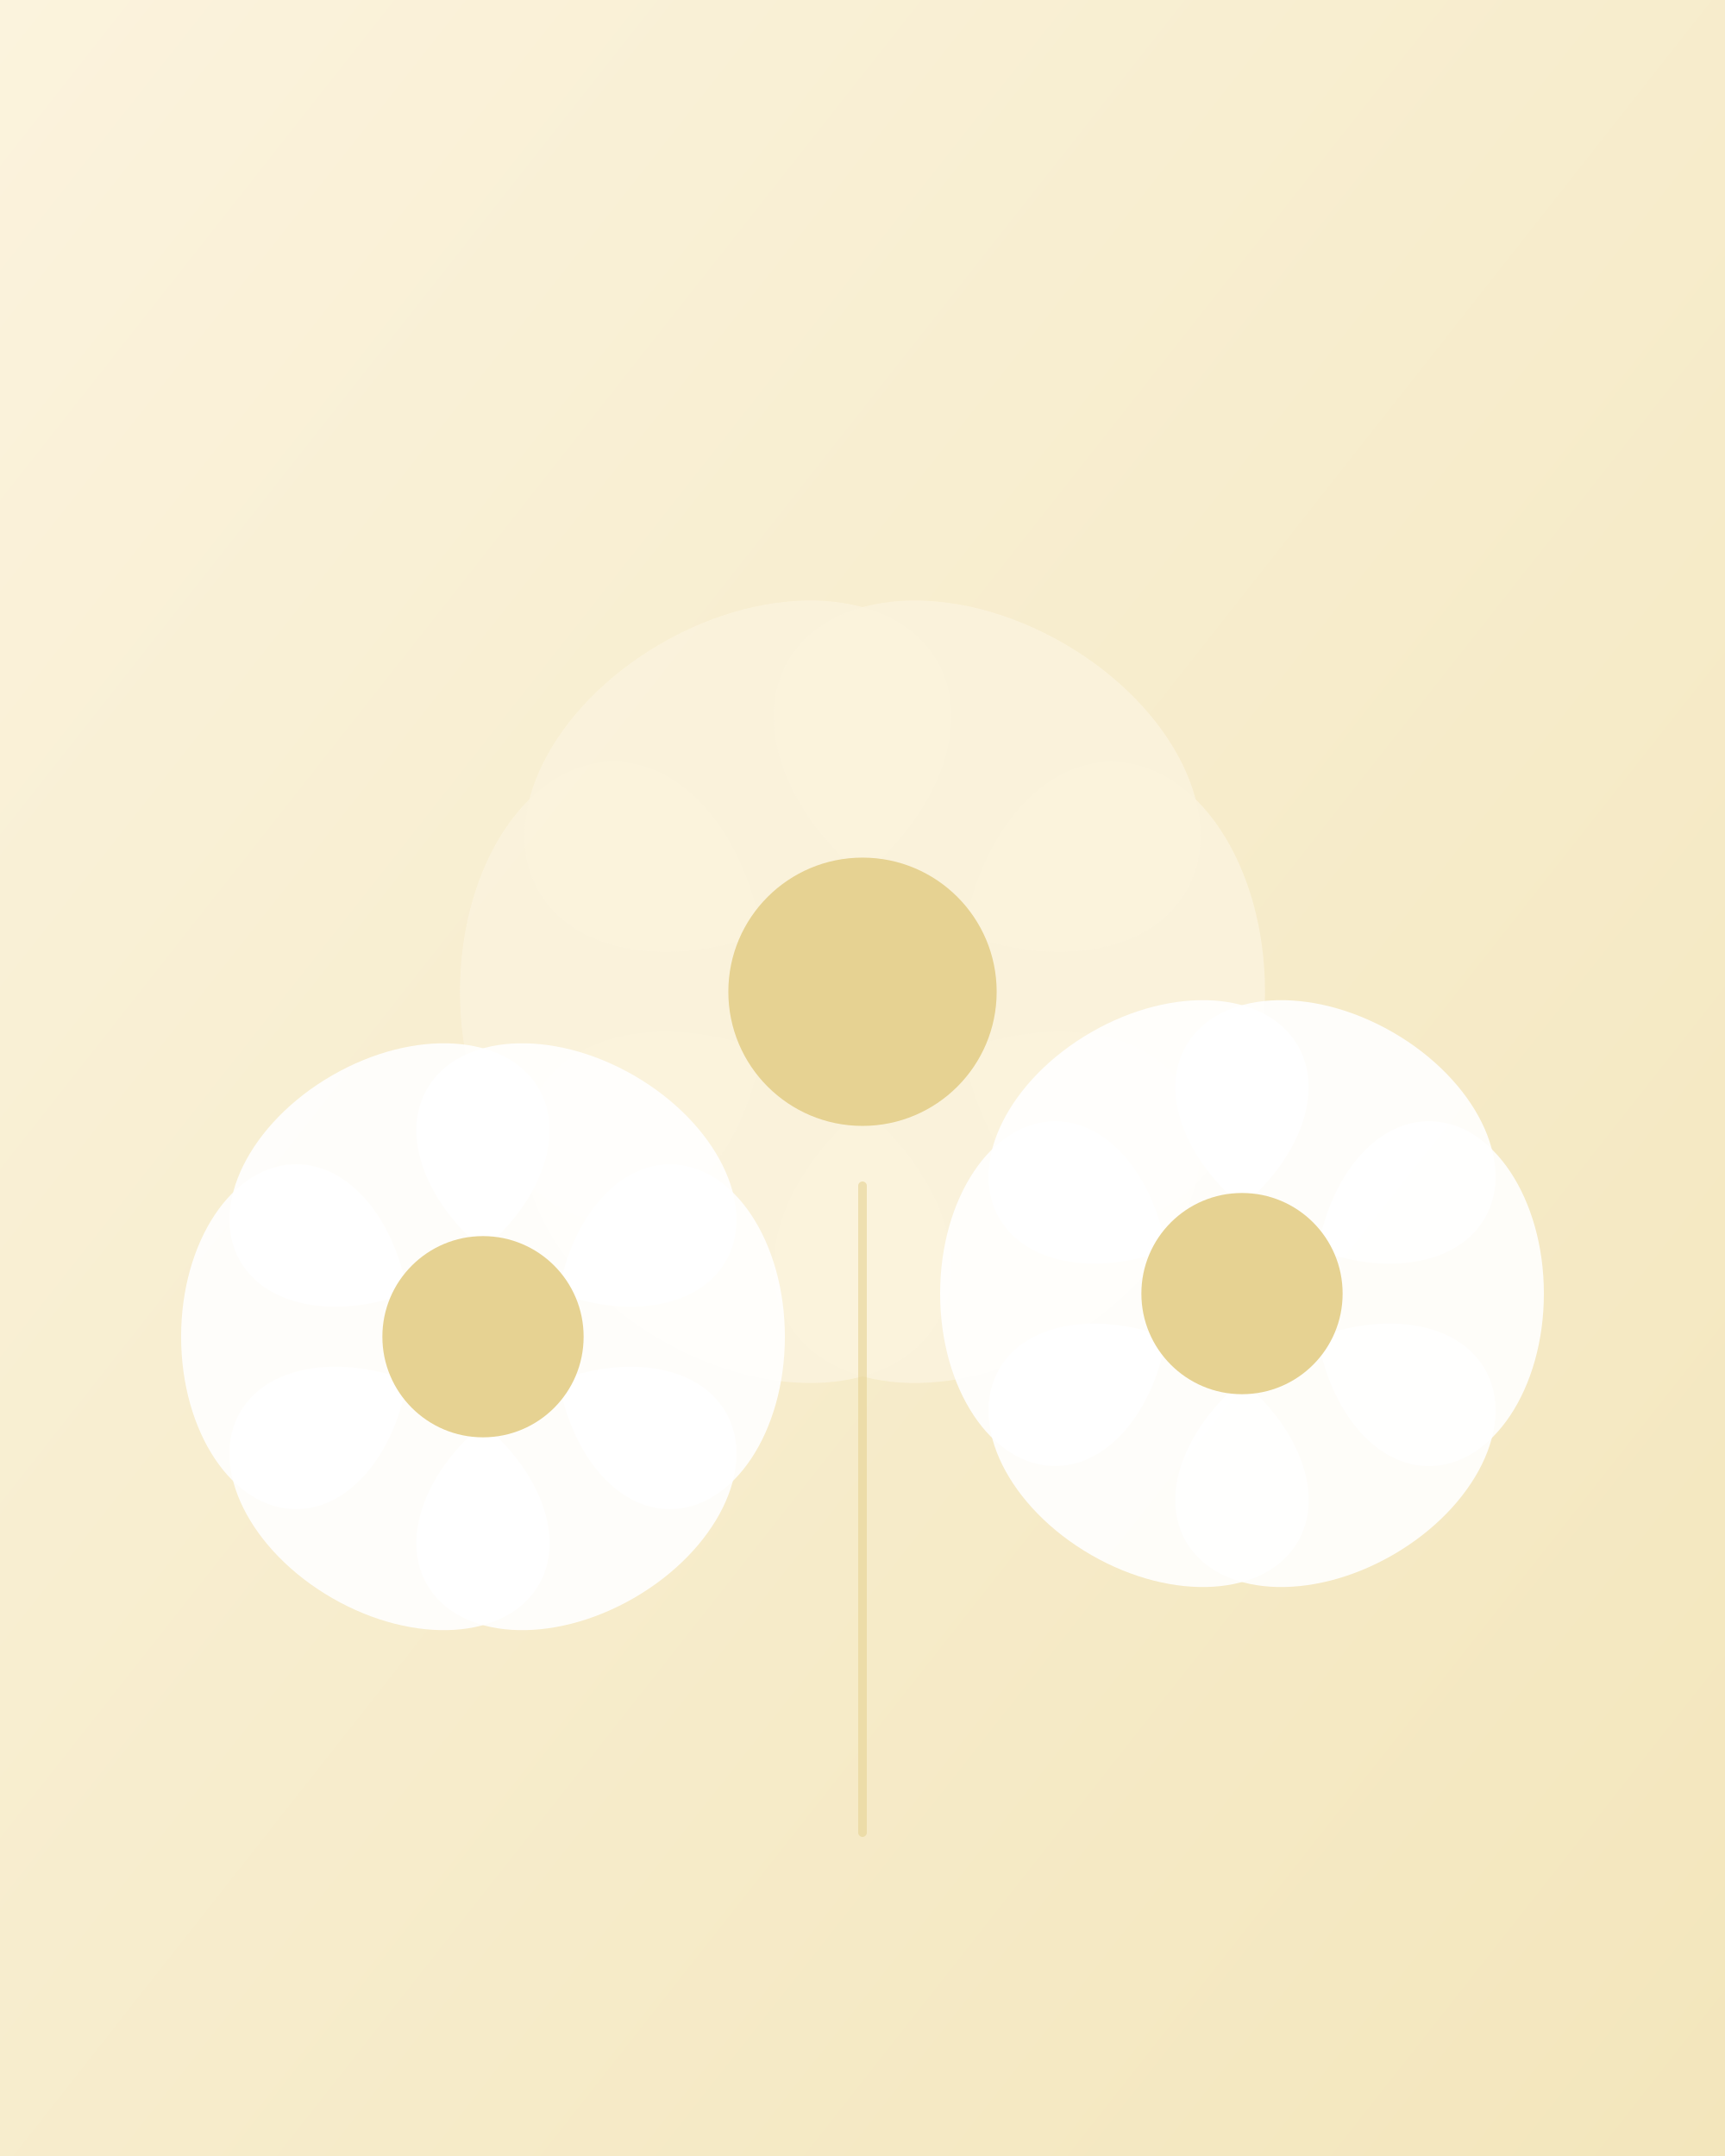
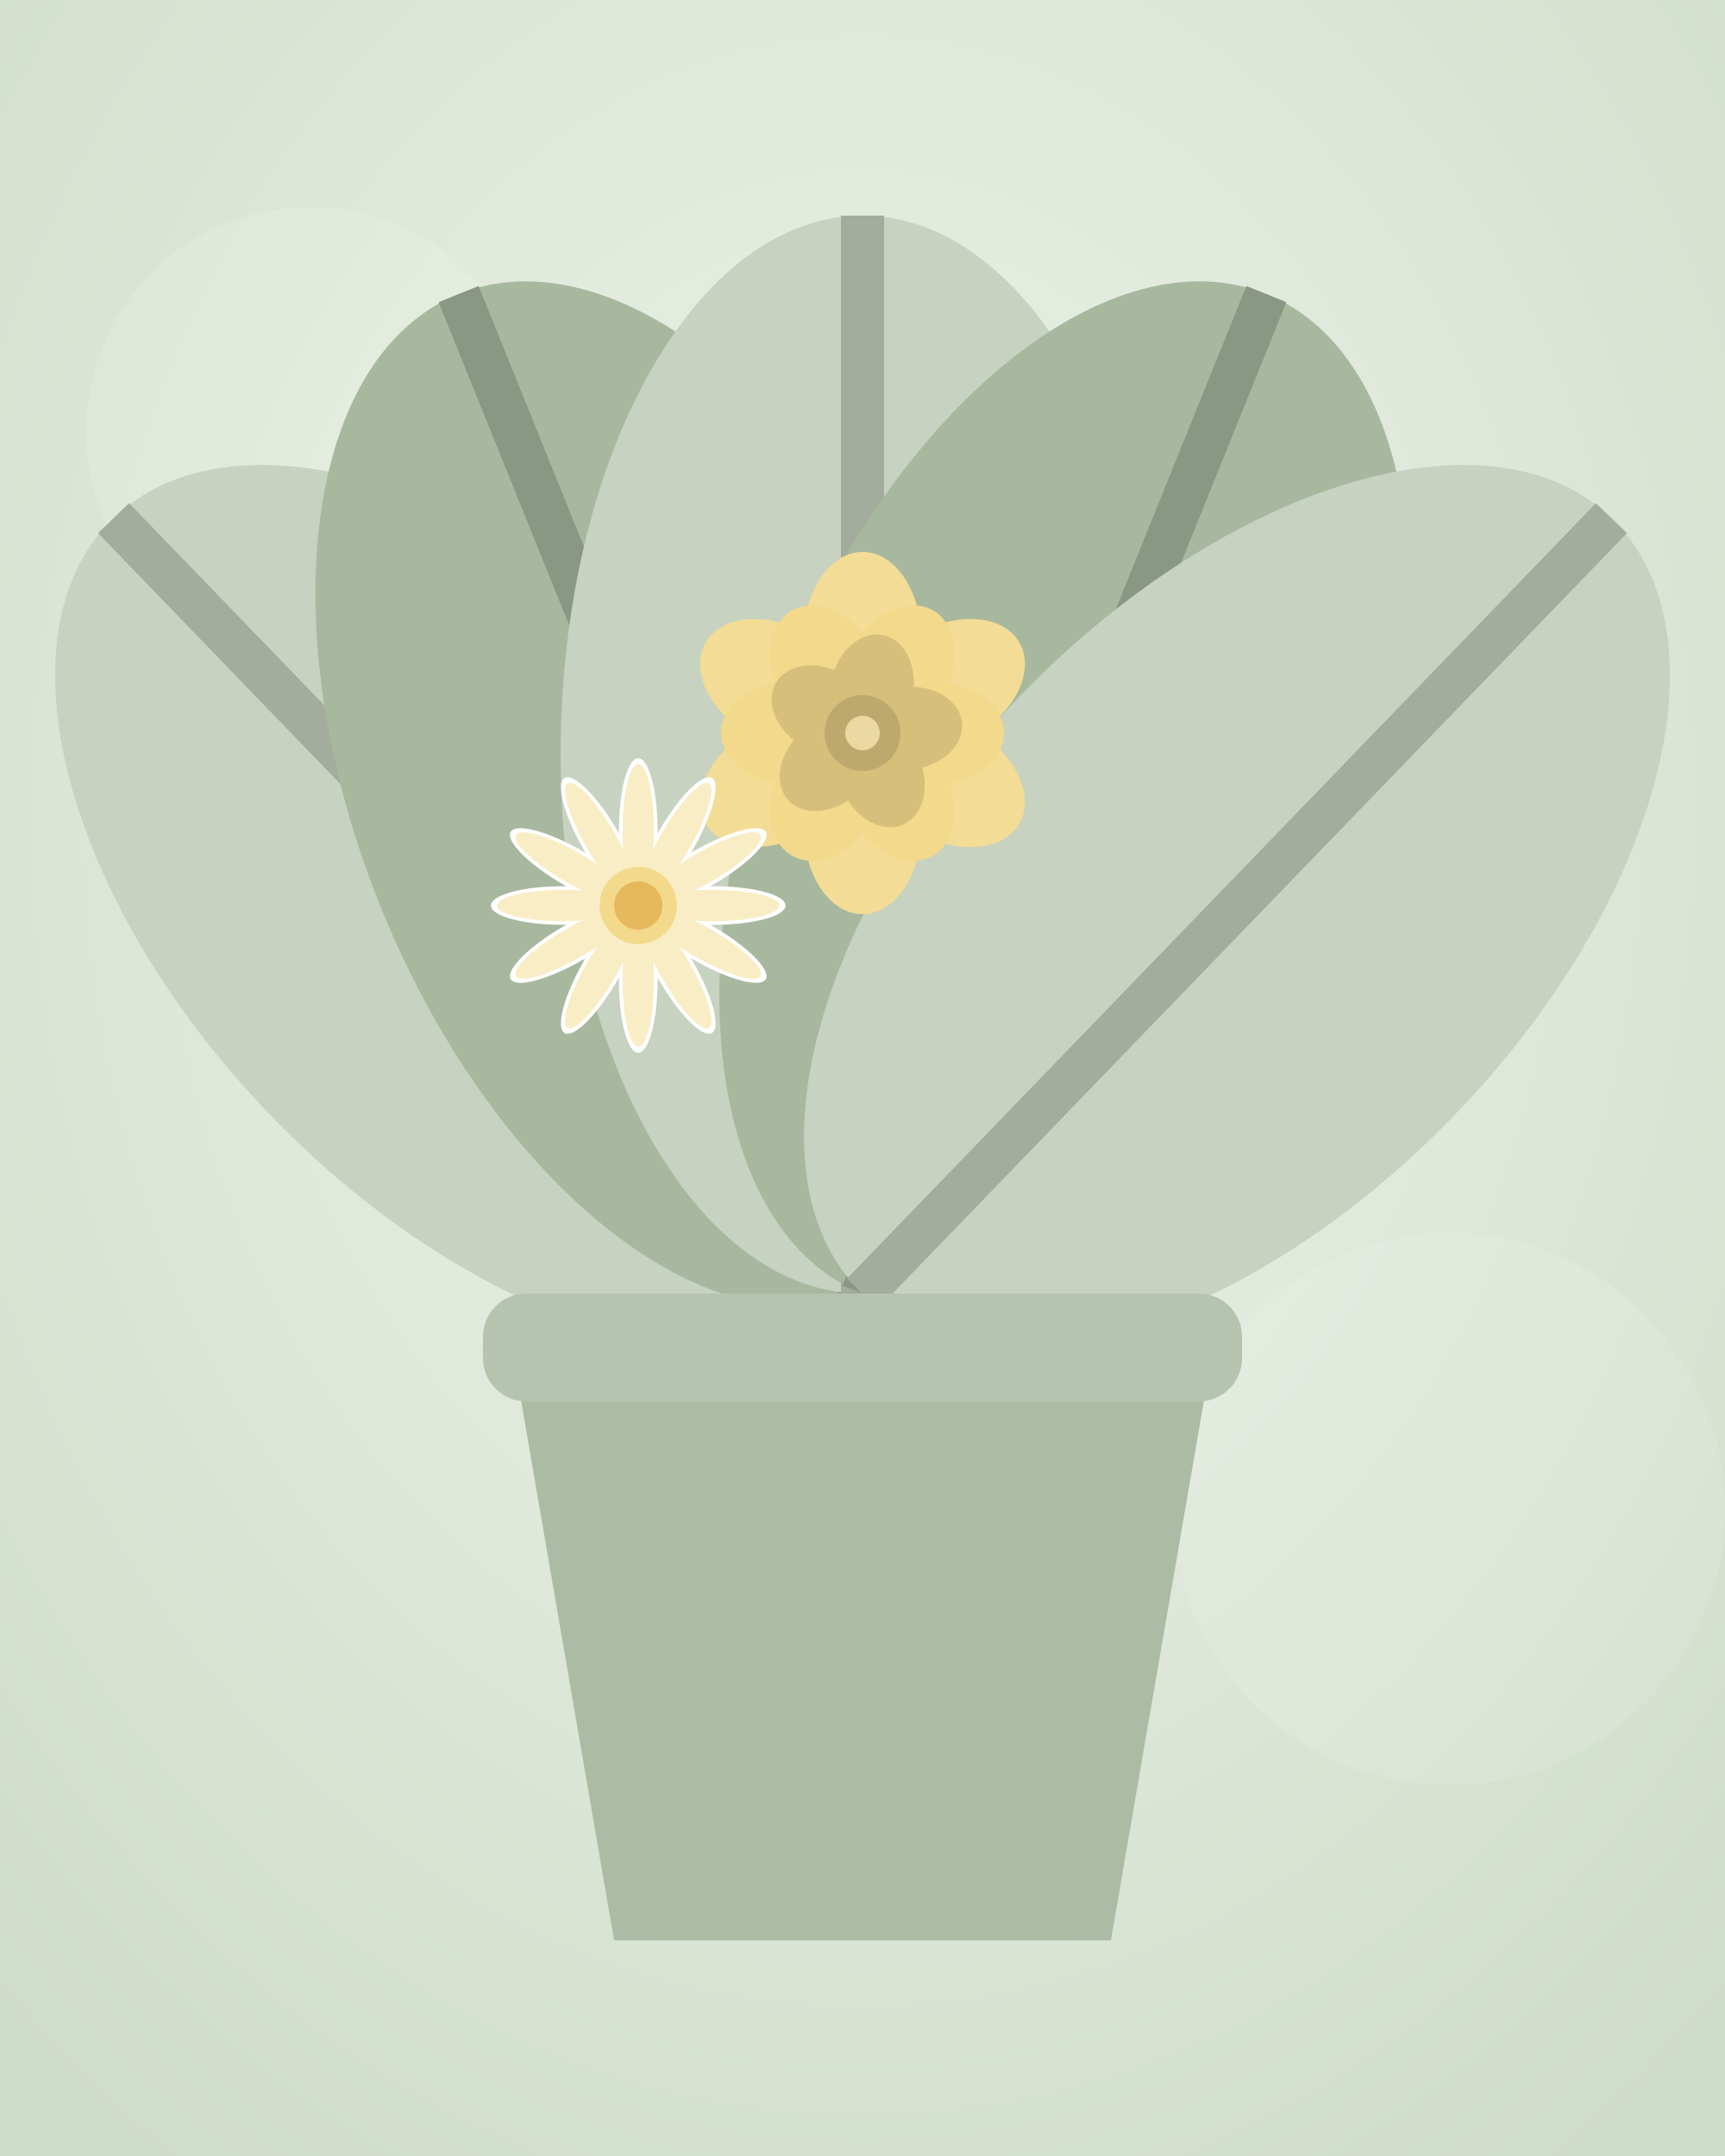
<svg xmlns="http://www.w3.org/2000/svg" width="800" height="1000" viewBox="0 0 800 1000">
  <defs>
-     <linearGradient id="gxhfp7" x1="0" y1="0" x2="1" y2="1">
-       <stop offset="0" stop-color="#FBF3DD" />
-       <stop offset="1" stop-color="#F3E6BC" />
-     </linearGradient>
+     <radialGradient id="g4" cx="50%" cy="38%" r="75%">
+       <stop offset="0" stop-color="#eff4ec" />
+       <stop offset="1" stop-color="#CFDcC8" />
+     </radialGradient>
  </defs>
-   <rect width="800" height="1000" fill="url(#gxhfp7)" />
-   <g transform="translate(400 460) scale(4.444444)">
-     <ellipse cx="26.0" cy="0.0" rx="16" ry="24" fill="#FBF3DD" opacity="0.9" transform="rotate(0 26.0 0.0)" />
-     <ellipse cx="13.0" cy="22.5" rx="16" ry="24" fill="#FBF3DD" opacity="0.9" transform="rotate(60 13.0 22.5)" />
-     <ellipse cx="-13.0" cy="22.5" rx="16" ry="24" fill="#FBF3DD" opacity="0.9" transform="rotate(120 -13.0 22.5)" />
-     <ellipse cx="-26.0" cy="0.0" rx="16" ry="24" fill="#FBF3DD" opacity="0.9" transform="rotate(180 -26.0 0.0)" />
-     <ellipse cx="-13.0" cy="-22.5" rx="16" ry="24" fill="#FBF3DD" opacity="0.9" transform="rotate(240 -13.0 -22.5)" />
-     <ellipse cx="13.0" cy="-22.5" rx="16" ry="24" fill="#FBF3DD" opacity="0.9" transform="rotate(300 13.0 -22.5)" />
-     <circle cx="0" cy="0" r="14" fill="#E6D292" />
+   <rect width="800" height="1000" fill="url(#g4)" />
+   <circle cx="144" cy="200" r="104" fill="#FFFFFF" opacity="0.12" />
+   <circle cx="672" cy="700" r="128" fill="#FFFFFF" opacity="0.1" />
+   <g transform="rotate(-44 400 600)">
+     <ellipse cx="400" cy="350" rx="140" ry="250" fill="#C7D2C0" />
+     <line x1="400" y1="600" x2="400" y2="100" stroke="#a3ac9d" stroke-width="20" />
  </g>
-   <g transform="translate(224 620) scale(3.333333)">
-     <ellipse cx="26.0" cy="0.0" rx="16" ry="24" fill="#ffffff" opacity="0.9" transform="rotate(0 26.0 0.0)" />
-     <ellipse cx="13.0" cy="22.5" rx="16" ry="24" fill="#ffffff" opacity="0.9" transform="rotate(60 13.0 22.5)" />
-     <ellipse cx="-13.0" cy="22.5" rx="16" ry="24" fill="#ffffff" opacity="0.9" transform="rotate(120 -13.0 22.5)" />
-     <ellipse cx="-26.0" cy="0.0" rx="16" ry="24" fill="#ffffff" opacity="0.9" transform="rotate(180 -26.0 0.0)" />
-     <ellipse cx="-13.0" cy="-22.5" rx="16" ry="24" fill="#ffffff" opacity="0.9" transform="rotate(240 -13.0 -22.5)" />
-     <ellipse cx="13.0" cy="-22.5" rx="16" ry="24" fill="#ffffff" opacity="0.9" transform="rotate(300 13.0 -22.5)" />
-     <circle cx="0" cy="0" r="14" fill="#E6D292" />
+   <g transform="rotate(-22 400 600)">
+     <ellipse cx="400" cy="350" rx="140" ry="250" fill="#A8B89F" />
+     <line x1="400" y1="600" x2="400" y2="100" stroke="#8a9782" stroke-width="20" />
  </g>
-   <g transform="translate(576 600) scale(3.333333)">
-     <ellipse cx="26.0" cy="0.0" rx="16" ry="24" fill="#ffffff" opacity="0.9" transform="rotate(0 26.0 0.0)" />
-     <ellipse cx="13.0" cy="22.5" rx="16" ry="24" fill="#ffffff" opacity="0.9" transform="rotate(60 13.0 22.5)" />
-     <ellipse cx="-13.0" cy="22.5" rx="16" ry="24" fill="#ffffff" opacity="0.9" transform="rotate(120 -13.0 22.5)" />
-     <ellipse cx="-26.0" cy="0.0" rx="16" ry="24" fill="#ffffff" opacity="0.9" transform="rotate(180 -26.0 0.0)" />
-     <ellipse cx="-13.0" cy="-22.5" rx="16" ry="24" fill="#ffffff" opacity="0.9" transform="rotate(240 -13.0 -22.5)" />
-     <ellipse cx="13.0" cy="-22.5" rx="16" ry="24" fill="#ffffff" opacity="0.9" transform="rotate(300 13.0 -22.5)" />
-     <circle cx="0" cy="0" r="14" fill="#E6D292" />
+   <g transform="rotate(0 400 600)">
+     <ellipse cx="400" cy="350" rx="140" ry="250" fill="#C7D2C0" />
+     <line x1="400" y1="600" x2="400" y2="100" stroke="#a3ac9d" stroke-width="20" />
  </g>
-   <path d="M400 550 L400 850" stroke="#E6D292" stroke-width="4" stroke-linecap="round" opacity="0.6" />
+   <g transform="rotate(22 400 600)">
+     <ellipse cx="400" cy="350" rx="140" ry="250" fill="#A8B89F" />
+     <line x1="400" y1="600" x2="400" y2="100" stroke="#8a9782" stroke-width="20" />
+   </g>
+   <g transform="rotate(44 400 600)">
+     <ellipse cx="400" cy="350" rx="140" ry="250" fill="#C7D2C0" />
+     <line x1="400" y1="600" x2="400" y2="100" stroke="#a3ac9d" stroke-width="20" />
+   </g>
+   <g>
+     <ellipse cx="400" cy="296.0" rx="27.2" ry="40" fill="#f3dc95" opacity="1" transform="rotate(0.0 400 340)" />
+     <ellipse cx="400" cy="296.0" rx="27.2" ry="40" fill="#f3dc95" opacity="1" transform="rotate(60.0 400 340)" />
+     <ellipse cx="400" cy="296.0" rx="27.2" ry="40" fill="#f3dc95" opacity="1" transform="rotate(120.0 400 340)" />
+     <ellipse cx="400" cy="296.0" rx="27.2" ry="40" fill="#f3dc95" opacity="1" transform="rotate(180.0 400 340)" />
+     <ellipse cx="400" cy="296.0" rx="27.2" ry="40" fill="#f3dc95" opacity="1" transform="rotate(240.0 400 340)" />
+     <ellipse cx="400" cy="296.0" rx="27.2" ry="40" fill="#f3dc95" opacity="1" transform="rotate(300.0 400 340)" />
+     <ellipse cx="400" cy="308.0" rx="24" ry="33.6" fill="#F2D98C" opacity="1" transform="rotate(30.0 400 340)" />
+     <ellipse cx="400" cy="308.0" rx="24" ry="33.6" fill="#F2D98C" opacity="1" transform="rotate(90.0 400 340)" />
+     <ellipse cx="400" cy="308.0" rx="24" ry="33.6" fill="#F2D98C" opacity="1" transform="rotate(150.0 400 340)" />
+     <ellipse cx="400" cy="308.0" rx="24" ry="33.6" fill="#F2D98C" opacity="1" transform="rotate(210.0 400 340)" />
+     <ellipse cx="400" cy="308.0" rx="24" ry="33.6" fill="#F2D98C" opacity="1" transform="rotate(270.0 400 340)" />
+     <ellipse cx="400" cy="308.0" rx="24" ry="33.6" fill="#F2D98C" opacity="1" transform="rotate(330.0 400 340)" />
+     <ellipse cx="400" cy="319.2" rx="19.2" ry="25.6" fill="#d5bf7b" opacity="1" transform="rotate(12.0 400 340)" />
+     <ellipse cx="400" cy="319.2" rx="19.2" ry="25.6" fill="#d5bf7b" opacity="1" transform="rotate(84.0 400 340)" />
+     <ellipse cx="400" cy="319.2" rx="19.2" ry="25.6" fill="#d5bf7b" opacity="1" transform="rotate(156.0 400 340)" />
+     <ellipse cx="400" cy="319.2" rx="19.2" ry="25.6" fill="#d5bf7b" opacity="1" transform="rotate(228.0 400 340)" />
+     <ellipse cx="400" cy="319.2" rx="19.2" ry="25.6" fill="#d5bf7b" opacity="1" transform="rotate(300.0 400 340)" />
+     <circle cx="400" cy="340" r="17.6" fill="#bda96d" />
+     <circle cx="400" cy="340" r="8" fill="#f6e4af" opacity="0.8" />
+   </g>
+   <g>
+     <ellipse cx="296" cy="385.3" rx="8.96" ry="33.6" fill="#FFFFFF" opacity="1" transform="rotate(0.0 296 420)" />
+     <ellipse cx="296" cy="385.3" rx="8.96" ry="33.6" fill="#FFFFFF" opacity="1" transform="rotate(30.0 296 420)" />
+     <ellipse cx="296" cy="385.3" rx="8.96" ry="33.6" fill="#FFFFFF" opacity="1" transform="rotate(60.0 296 420)" />
+     <ellipse cx="296" cy="385.3" rx="8.96" ry="33.6" fill="#FFFFFF" opacity="1" transform="rotate(90.0 296 420)" />
+     <ellipse cx="296" cy="385.3" rx="8.96" ry="33.6" fill="#FFFFFF" opacity="1" transform="rotate(120.0 296 420)" />
+     <ellipse cx="296" cy="385.3" rx="8.96" ry="33.6" fill="#FFFFFF" opacity="1" transform="rotate(150.0 296 420)" />
+     <ellipse cx="296" cy="385.3" rx="8.96" ry="33.6" fill="#FFFFFF" opacity="1" transform="rotate(180.0 296 420)" />
+     <ellipse cx="296" cy="385.3" rx="8.96" ry="33.6" fill="#FFFFFF" opacity="1" transform="rotate(210.0 296 420)" />
+     <ellipse cx="296" cy="385.3" rx="8.96" ry="33.6" fill="#FFFFFF" opacity="1" transform="rotate(240.0 296 420)" />
+     <ellipse cx="296" cy="385.3" rx="8.96" ry="33.6" fill="#FFFFFF" opacity="1" transform="rotate(270.0 296 420)" />
+     <ellipse cx="296" cy="385.3" rx="8.96" ry="33.6" fill="#FFFFFF" opacity="1" transform="rotate(300.0 296 420)" />
+     <ellipse cx="296" cy="385.3" rx="8.96" ry="33.6" fill="#FFFFFF" opacity="1" transform="rotate(330.0 296 420)" />
+     <ellipse cx="296" cy="385.3" rx="7.28" ry="30.8" fill="#f9edc5" opacity="1" transform="rotate(0.0 296 420)" />
+     <ellipse cx="296" cy="385.3" rx="7.28" ry="30.8" fill="#f9edc5" opacity="1" transform="rotate(30.0 296 420)" />
+     <ellipse cx="296" cy="385.3" rx="7.28" ry="30.8" fill="#f9edc5" opacity="1" transform="rotate(60.0 296 420)" />
+     <ellipse cx="296" cy="385.3" rx="7.28" ry="30.8" fill="#f9edc5" opacity="1" transform="rotate(90.0 296 420)" />
+     <ellipse cx="296" cy="385.3" rx="7.28" ry="30.8" fill="#f9edc5" opacity="1" transform="rotate(120.0 296 420)" />
+     <ellipse cx="296" cy="385.3" rx="7.28" ry="30.8" fill="#f9edc5" opacity="1" transform="rotate(150.0 296 420)" />
+     <ellipse cx="296" cy="385.3" rx="7.28" ry="30.8" fill="#f9edc5" opacity="1" transform="rotate(180.0 296 420)" />
+     <ellipse cx="296" cy="385.3" rx="7.28" ry="30.8" fill="#f9edc5" opacity="1" transform="rotate(210.0 296 420)" />
+     <ellipse cx="296" cy="385.3" rx="7.28" ry="30.8" fill="#f9edc5" opacity="1" transform="rotate(240.0 296 420)" />
+     <ellipse cx="296" cy="385.3" rx="7.28" ry="30.8" fill="#f9edc5" opacity="1" transform="rotate(270.0 296 420)" />
+     <ellipse cx="296" cy="385.3" rx="7.28" ry="30.8" fill="#f9edc5" opacity="1" transform="rotate(300.0 296 420)" />
+     <ellipse cx="296" cy="385.3" rx="7.28" ry="30.8" fill="#f9edc5" opacity="1" transform="rotate(330.0 296 420)" />
+     <circle cx="296" cy="420" r="17.92" fill="#F3D98C" />
+     <circle cx="296" cy="420" r="11.2" fill="#E6B85C" />
+   </g>
+   <path d="M240 640 L560 640 L515.2 900 L284.8 900 Z" fill="#acbca4" />
+   <rect x="224" y="600" width="352" height="50" rx="20" fill="#b6c4af" />
</svg>
